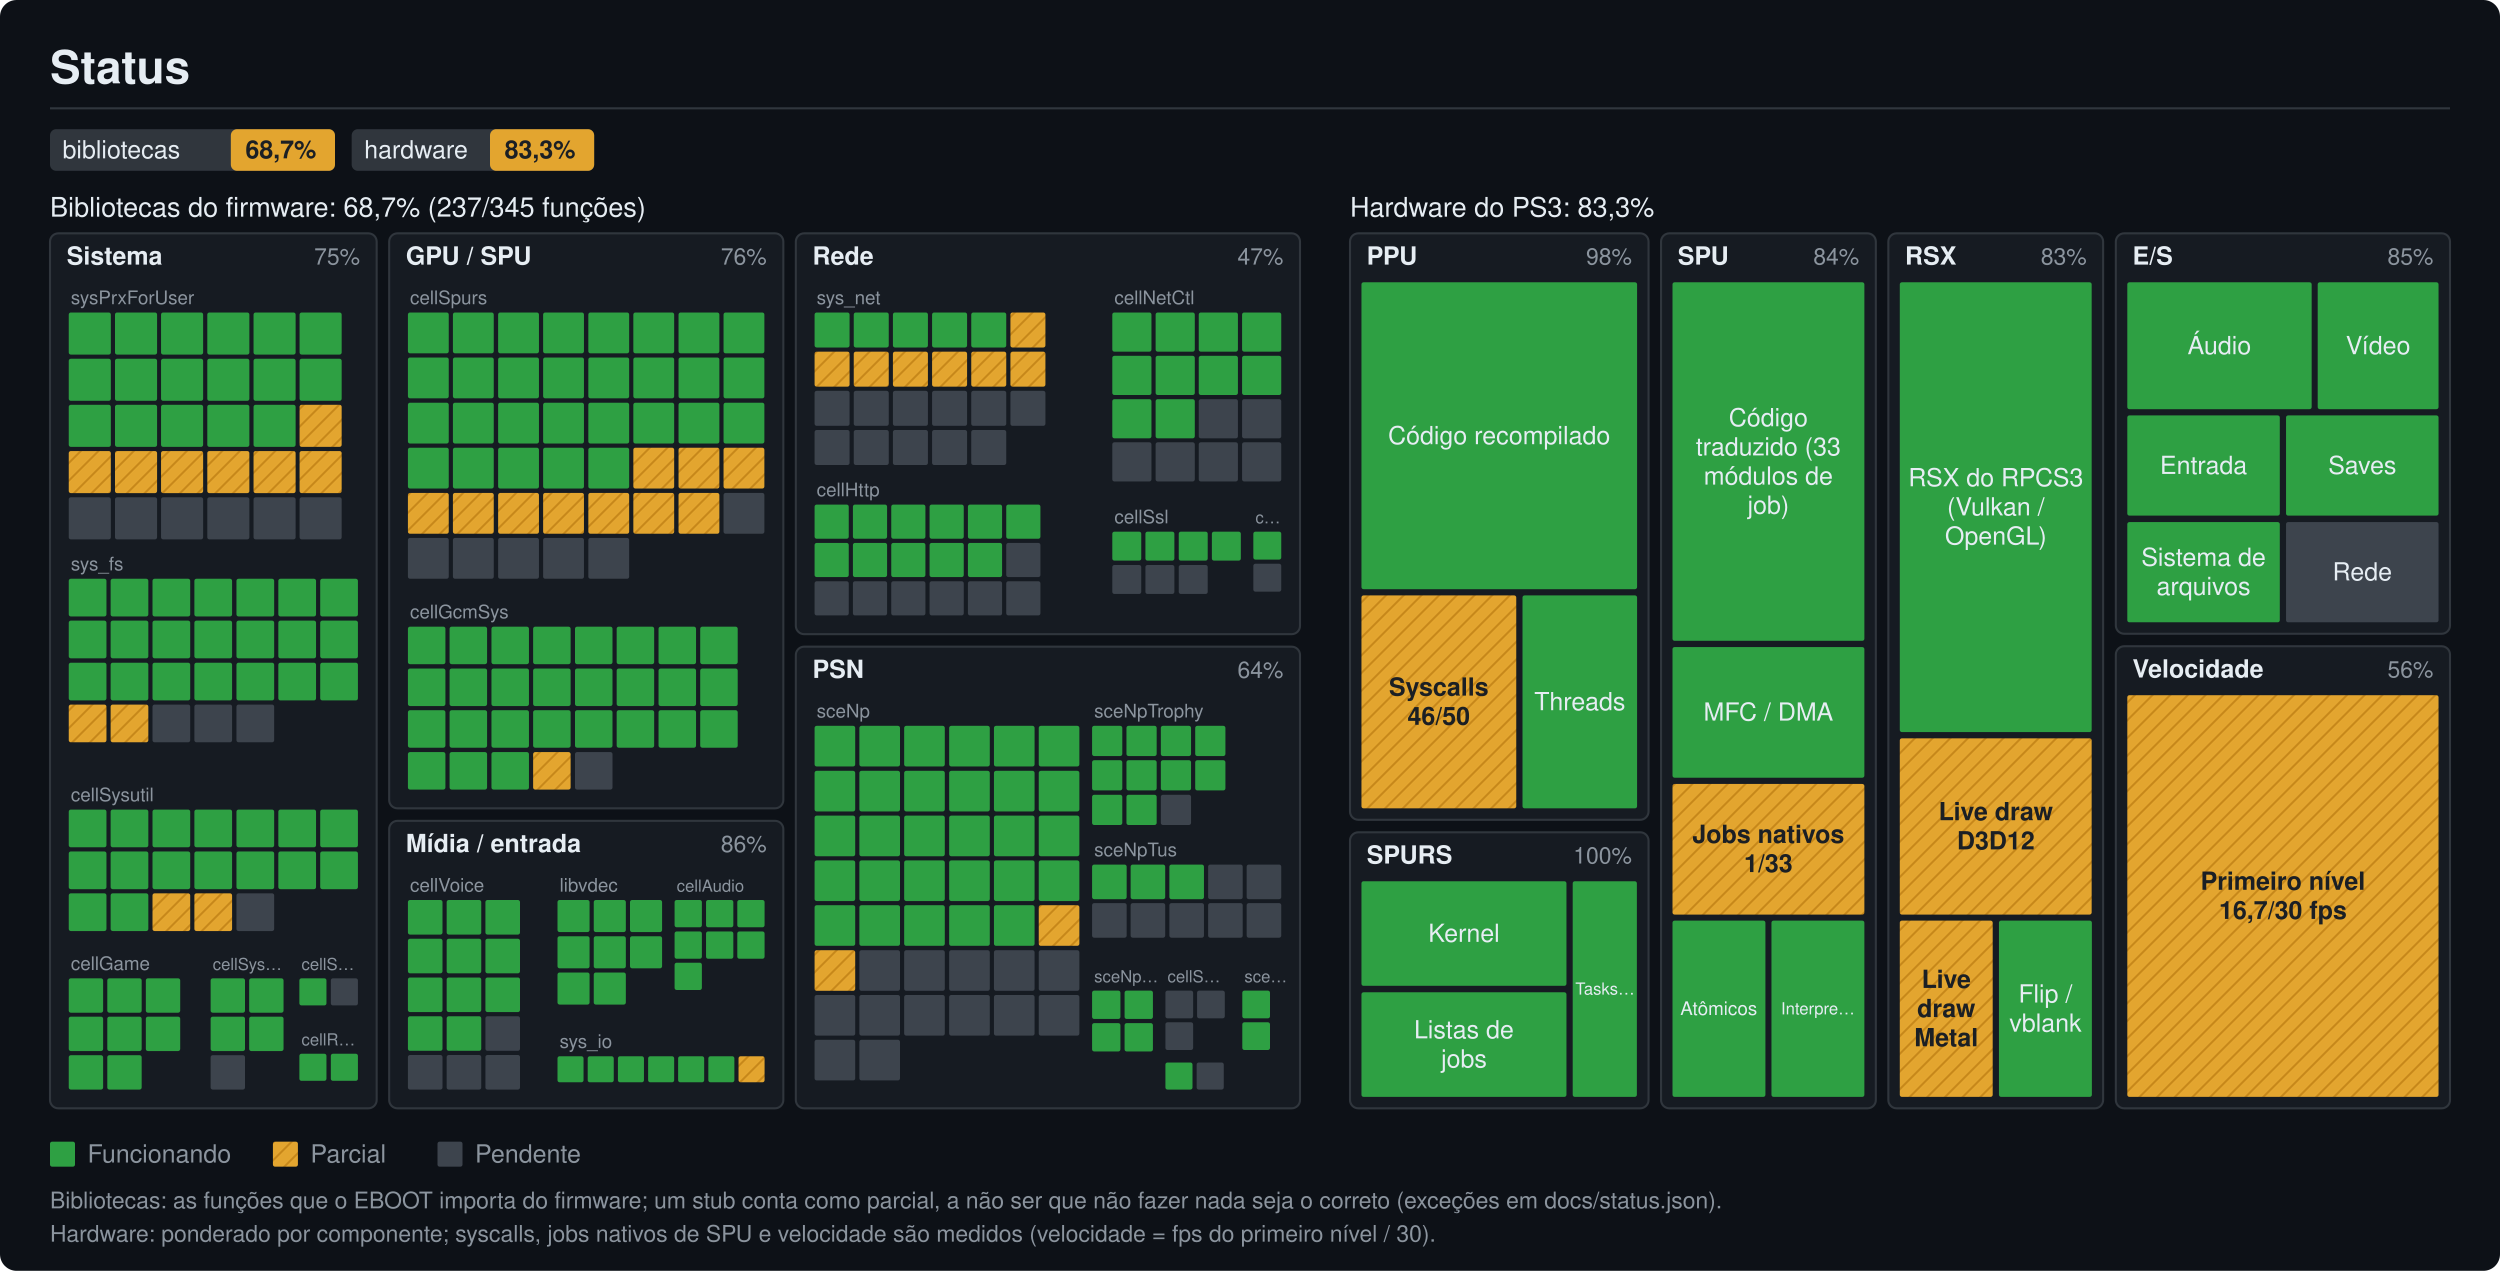
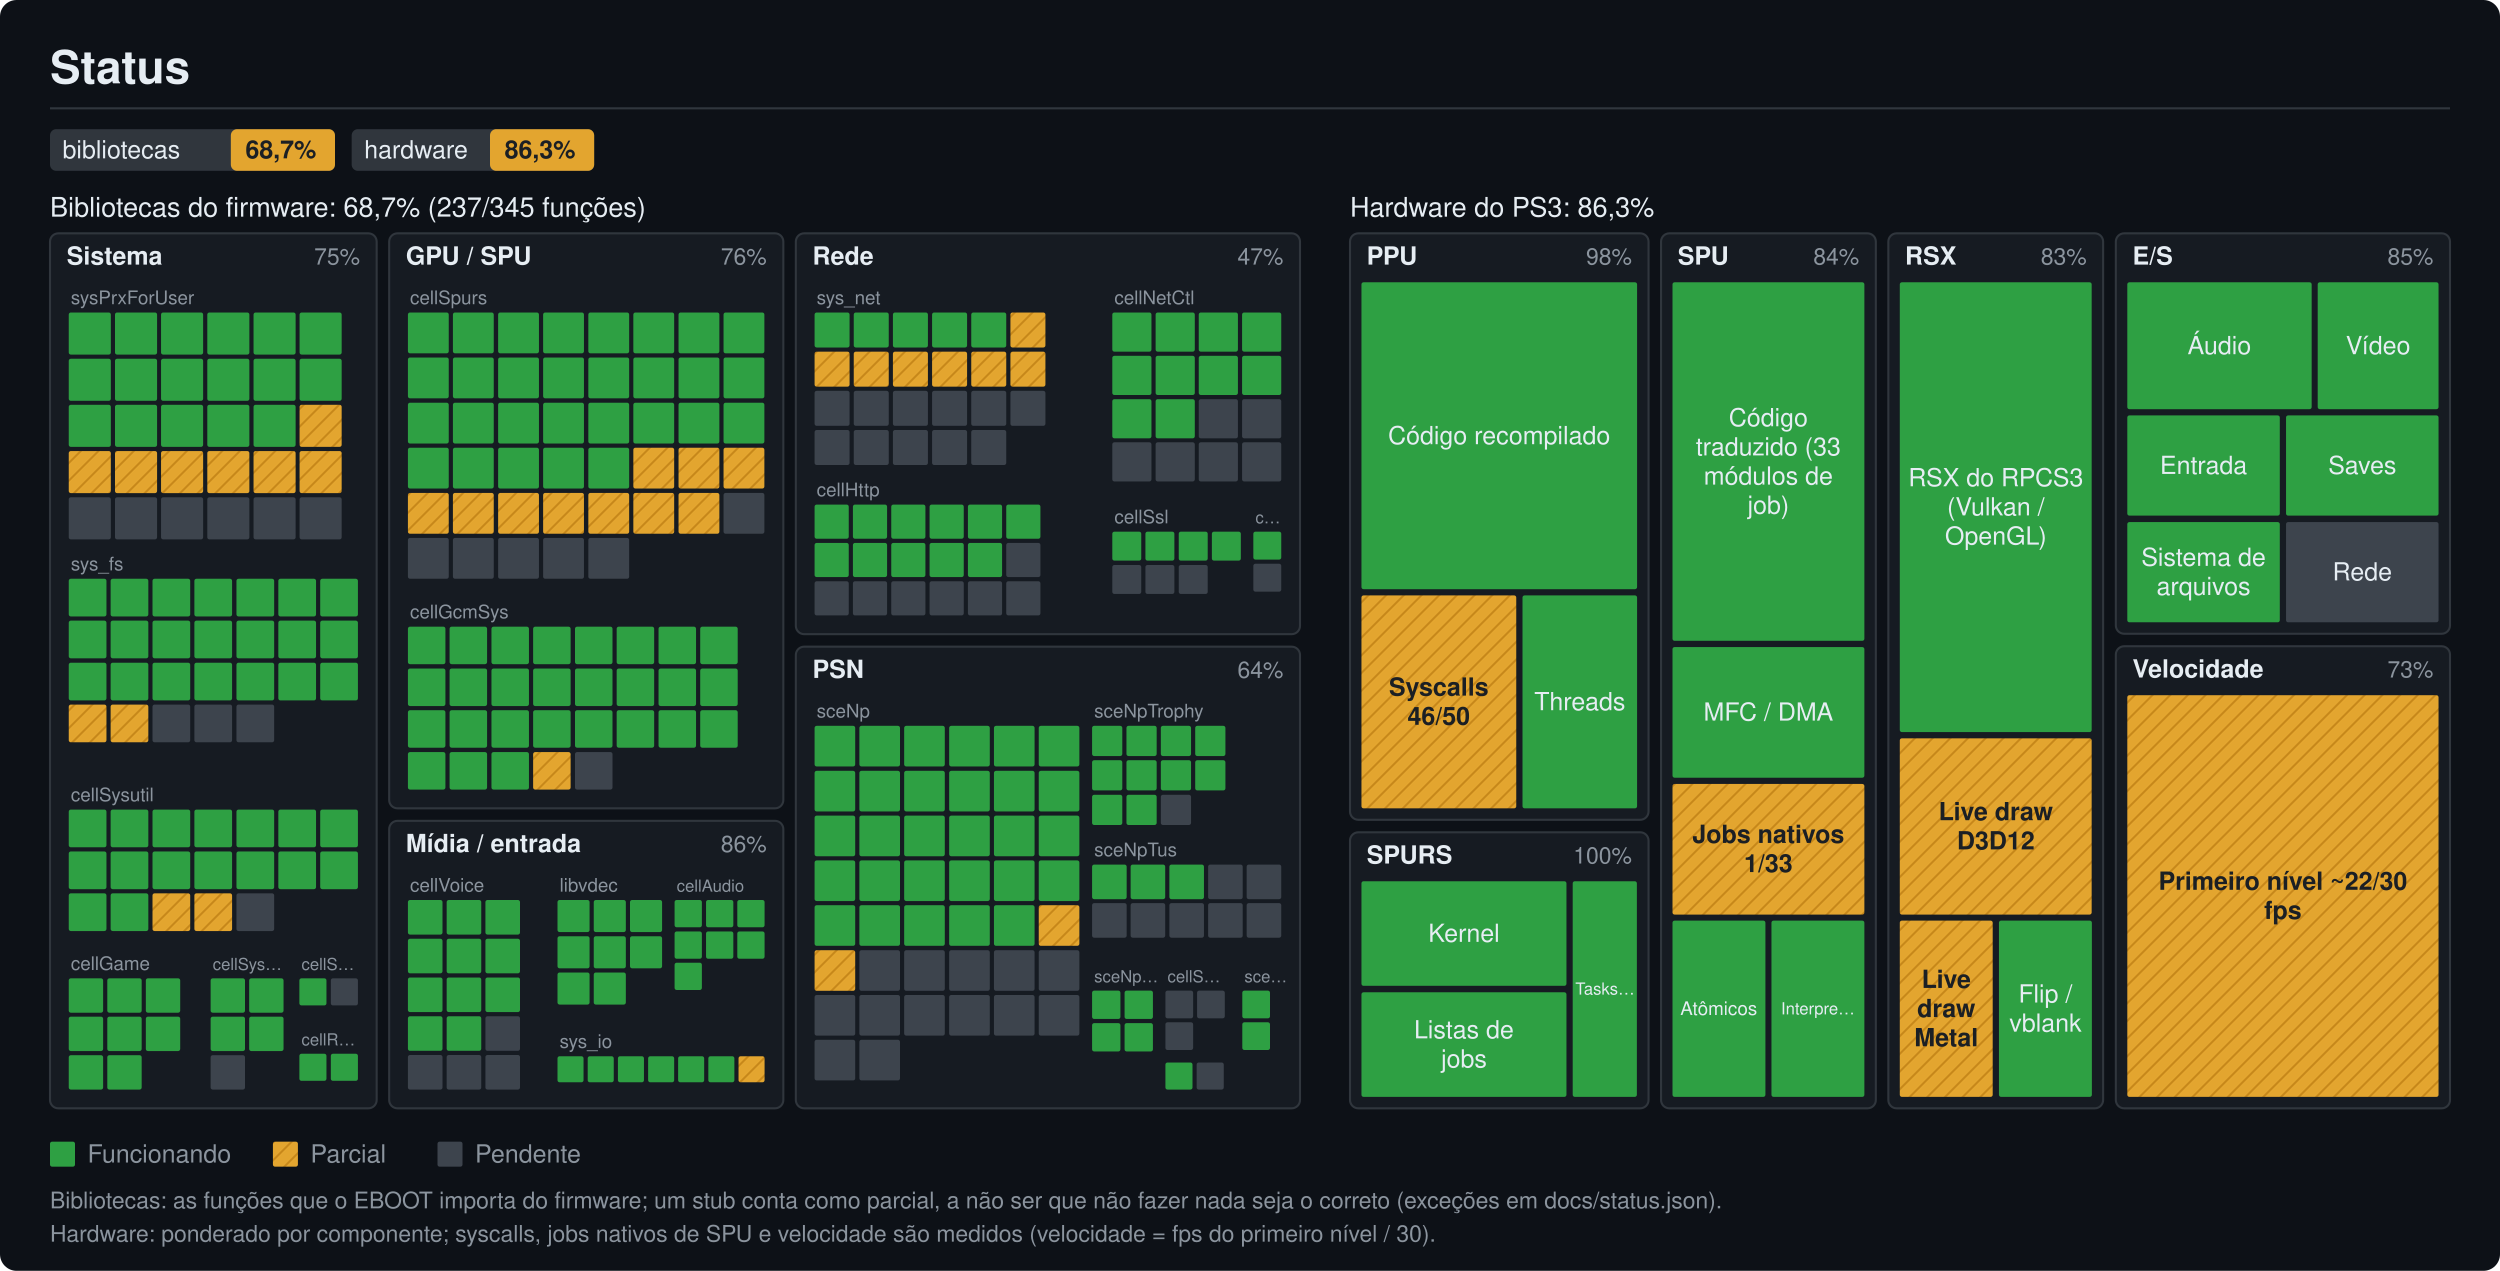
<svg xmlns="http://www.w3.org/2000/svg" width="1200" height="610" viewBox="0 0 1200 610" font-family="-apple-system,BlinkMacSystemFont,Segoe UI,Helvetica,Arial,sans-serif">
  <defs>
    <pattern id="hatch" width="6" height="6" patternUnits="userSpaceOnUse" patternTransform="rotate(45)">
      <rect width="6" height="6" fill="#e3a52f" />
      <line x1="0" y1="0" x2="0" y2="6" stroke="#c98a1c" stroke-width="2" />
    </pattern>
  </defs>
  <rect width="1200" height="610" rx="8" fill="#0d1117" />
  <text x="24.0" y="40.0" font-size="22" fill="#e6edf3" text-anchor="start" font-weight="700">Status</text>
  <line x1="24" y1="52" x2="1176" y2="52" stroke="#30363d" />
  <rect x="24.0" y="62.0" width="136.8" height="20" rx="3" fill="#30363d" />
  <rect x="110.8" y="62.0" width="50.0" height="20" rx="3" fill="#e3a52f" />
  <text x="30.0" y="76.0" font-size="12" fill="#e6edf3" text-anchor="start">bibliotecas</text>
  <text x="117.8" y="76.0" font-size="12" fill="#1b1f24" text-anchor="start" font-weight="600">68,7%</text>
  <rect x="168.8" y="62.0" width="116.4" height="20" rx="3" fill="#30363d" />
  <rect x="235.2" y="62.0" width="50.0" height="20" rx="3" fill="#e3a52f" />
  <text x="174.8" y="76.0" font-size="12" fill="#e6edf3" text-anchor="start">hardware</text>
-   <text x="242.2" y="76.0" font-size="12" fill="#1b1f24" text-anchor="start" font-weight="600">83,3%</text>
+   <text x="242.2" y="76.0" font-size="12" fill="#1b1f24" text-anchor="start" font-weight="600">86,3%</text>
  <text x="24.0" y="104.0" font-size="13" fill="#e6edf3" text-anchor="start">Bibliotecas do firmware: 68,7% (237/345 funções)</text>
-   <text x="648.0" y="104.0" font-size="13" fill="#e6edf3" text-anchor="start">Hardware do PS3: 83,3%</text>
+   <text x="648.0" y="104.0" font-size="13" fill="#e6edf3" text-anchor="start">Hardware do PS3: 86,3%</text>
  <rect x="24.0" y="112.0" width="156.8" height="420.0" rx="4" fill="#161b22" stroke="#30363d" />
  <text x="32.0" y="127.0" font-size="12" fill="#e6edf3" text-anchor="start" font-weight="600">Sistema</text>
  <text x="172.8" y="127.0" font-size="11" fill="#8b949e" text-anchor="end">75%</text>
  <text x="34.0" y="146.0" font-size="9" fill="#8b949e" text-anchor="start">sysPrxForUser</text>
  <rect x="33.0" y="150.0" width="20.2" height="20.2" rx="1" fill="#2ea043" />
  <rect x="55.2" y="150.0" width="20.2" height="20.2" rx="1" fill="#2ea043" />
  <rect x="77.3" y="150.0" width="20.2" height="20.2" rx="1" fill="#2ea043" />
  <rect x="99.5" y="150.0" width="20.2" height="20.2" rx="1" fill="#2ea043" />
  <rect x="121.7" y="150.0" width="20.2" height="20.2" rx="1" fill="#2ea043" />
  <rect x="143.8" y="150.0" width="20.2" height="20.2" rx="1" fill="#2ea043" />
  <rect x="33.0" y="172.2" width="20.2" height="20.2" rx="1" fill="#2ea043" />
  <rect x="55.2" y="172.2" width="20.2" height="20.2" rx="1" fill="#2ea043" />
  <rect x="77.3" y="172.2" width="20.2" height="20.2" rx="1" fill="#2ea043" />
  <rect x="99.5" y="172.2" width="20.2" height="20.2" rx="1" fill="#2ea043" />
  <rect x="121.7" y="172.2" width="20.2" height="20.2" rx="1" fill="#2ea043" />
  <rect x="143.8" y="172.2" width="20.2" height="20.2" rx="1" fill="#2ea043" />
  <rect x="33.0" y="194.3" width="20.2" height="20.2" rx="1" fill="#2ea043" />
  <rect x="55.2" y="194.3" width="20.2" height="20.2" rx="1" fill="#2ea043" />
  <rect x="77.3" y="194.3" width="20.2" height="20.2" rx="1" fill="#2ea043" />
  <rect x="99.5" y="194.3" width="20.2" height="20.2" rx="1" fill="#2ea043" />
  <rect x="121.7" y="194.3" width="20.2" height="20.2" rx="1" fill="#2ea043" />
  <rect x="143.8" y="194.3" width="20.2" height="20.2" rx="1" fill="url(#hatch)" />
  <rect x="33.0" y="216.5" width="20.2" height="20.2" rx="1" fill="url(#hatch)" />
  <rect x="55.2" y="216.5" width="20.2" height="20.2" rx="1" fill="url(#hatch)" />
  <rect x="77.3" y="216.5" width="20.2" height="20.2" rx="1" fill="url(#hatch)" />
  <rect x="99.5" y="216.5" width="20.2" height="20.2" rx="1" fill="url(#hatch)" />
  <rect x="121.7" y="216.5" width="20.2" height="20.2" rx="1" fill="url(#hatch)" />
  <rect x="143.8" y="216.5" width="20.2" height="20.2" rx="1" fill="url(#hatch)" />
  <rect x="33.0" y="238.7" width="20.2" height="20.2" rx="1" fill="#3d444d" />
  <rect x="55.2" y="238.7" width="20.2" height="20.2" rx="1" fill="#3d444d" />
  <rect x="77.3" y="238.7" width="20.2" height="20.2" rx="1" fill="#3d444d" />
  <rect x="99.5" y="238.7" width="20.2" height="20.2" rx="1" fill="#3d444d" />
  <rect x="121.7" y="238.7" width="20.2" height="20.2" rx="1" fill="#3d444d" />
  <rect x="143.8" y="238.7" width="20.2" height="20.2" rx="1" fill="#3d444d" />
  <text x="34.0" y="273.8" font-size="9" fill="#8b949e" text-anchor="start">sys_fs</text>
  <rect x="33.0" y="277.8" width="18.1" height="18.1" rx="1" fill="#2ea043" />
  <rect x="53.1" y="277.8" width="18.1" height="18.1" rx="1" fill="#2ea043" />
  <rect x="73.2" y="277.8" width="18.1" height="18.1" rx="1" fill="#2ea043" />
  <rect x="93.3" y="277.8" width="18.1" height="18.1" rx="1" fill="#2ea043" />
  <rect x="113.5" y="277.8" width="18.1" height="18.1" rx="1" fill="#2ea043" />
  <rect x="133.6" y="277.8" width="18.1" height="18.1" rx="1" fill="#2ea043" />
  <rect x="153.7" y="277.8" width="18.1" height="18.1" rx="1" fill="#2ea043" />
  <rect x="33.0" y="297.9" width="18.1" height="18.1" rx="1" fill="#2ea043" />
  <rect x="53.1" y="297.9" width="18.1" height="18.1" rx="1" fill="#2ea043" />
  <rect x="73.2" y="297.9" width="18.1" height="18.1" rx="1" fill="#2ea043" />
  <rect x="93.3" y="297.9" width="18.1" height="18.1" rx="1" fill="#2ea043" />
  <rect x="113.5" y="297.9" width="18.1" height="18.1" rx="1" fill="#2ea043" />
  <rect x="133.6" y="297.9" width="18.1" height="18.1" rx="1" fill="#2ea043" />
  <rect x="153.7" y="297.9" width="18.1" height="18.1" rx="1" fill="#2ea043" />
  <rect x="33.0" y="318.1" width="18.1" height="18.1" rx="1" fill="#2ea043" />
  <rect x="53.1" y="318.1" width="18.1" height="18.1" rx="1" fill="#2ea043" />
  <rect x="73.2" y="318.1" width="18.1" height="18.1" rx="1" fill="#2ea043" />
  <rect x="93.3" y="318.1" width="18.1" height="18.1" rx="1" fill="#2ea043" />
  <rect x="113.5" y="318.1" width="18.1" height="18.1" rx="1" fill="#2ea043" />
  <rect x="133.6" y="318.1" width="18.1" height="18.1" rx="1" fill="#2ea043" />
  <rect x="153.7" y="318.1" width="18.1" height="18.1" rx="1" fill="#2ea043" />
  <rect x="33.0" y="338.2" width="18.1" height="18.1" rx="1" fill="url(#hatch)" />
  <rect x="53.1" y="338.2" width="18.1" height="18.1" rx="1" fill="url(#hatch)" />
  <rect x="73.2" y="338.2" width="18.1" height="18.1" rx="1" fill="#3d444d" />
  <rect x="93.3" y="338.2" width="18.1" height="18.1" rx="1" fill="#3d444d" />
  <rect x="113.5" y="338.2" width="18.1" height="18.1" rx="1" fill="#3d444d" />
  <text x="34.0" y="384.6" font-size="9" fill="#8b949e" text-anchor="start">cellSysutil</text>
  <rect x="33.0" y="388.6" width="18.1" height="18.1" rx="1" fill="#2ea043" />
  <rect x="53.1" y="388.6" width="18.1" height="18.1" rx="1" fill="#2ea043" />
  <rect x="73.2" y="388.6" width="18.1" height="18.1" rx="1" fill="#2ea043" />
  <rect x="93.3" y="388.6" width="18.1" height="18.1" rx="1" fill="#2ea043" />
  <rect x="113.5" y="388.6" width="18.1" height="18.1" rx="1" fill="#2ea043" />
  <rect x="133.6" y="388.6" width="18.1" height="18.1" rx="1" fill="#2ea043" />
  <rect x="153.7" y="388.6" width="18.1" height="18.1" rx="1" fill="#2ea043" />
  <rect x="33.0" y="408.7" width="18.1" height="18.1" rx="1" fill="#2ea043" />
  <rect x="53.1" y="408.7" width="18.1" height="18.1" rx="1" fill="#2ea043" />
  <rect x="73.2" y="408.7" width="18.1" height="18.1" rx="1" fill="#2ea043" />
  <rect x="93.3" y="408.7" width="18.1" height="18.1" rx="1" fill="#2ea043" />
  <rect x="113.5" y="408.7" width="18.1" height="18.1" rx="1" fill="#2ea043" />
  <rect x="133.6" y="408.7" width="18.1" height="18.1" rx="1" fill="#2ea043" />
  <rect x="153.7" y="408.7" width="18.1" height="18.1" rx="1" fill="#2ea043" />
  <rect x="33.0" y="428.8" width="18.1" height="18.1" rx="1" fill="#2ea043" />
  <rect x="53.1" y="428.8" width="18.1" height="18.1" rx="1" fill="#2ea043" />
  <rect x="73.2" y="428.8" width="18.1" height="18.1" rx="1" fill="url(#hatch)" />
  <rect x="93.3" y="428.8" width="18.1" height="18.1" rx="1" fill="url(#hatch)" />
  <rect x="113.5" y="428.8" width="18.1" height="18.1" rx="1" fill="#3d444d" />
  <text x="34.0" y="465.6" font-size="9" fill="#8b949e" text-anchor="start">cellGame</text>
  <rect x="33.0" y="469.6" width="16.5" height="16.5" rx="1" fill="#2ea043" />
  <rect x="51.5" y="469.6" width="16.5" height="16.5" rx="1" fill="#2ea043" />
  <rect x="70.0" y="469.6" width="16.5" height="16.5" rx="1" fill="#2ea043" />
  <rect x="33.0" y="488.0" width="16.5" height="16.5" rx="1" fill="#2ea043" />
  <rect x="51.5" y="488.0" width="16.5" height="16.5" rx="1" fill="#2ea043" />
  <rect x="70.0" y="488.0" width="16.5" height="16.5" rx="1" fill="#2ea043" />
  <rect x="33.0" y="506.5" width="16.5" height="16.5" rx="1" fill="#2ea043" />
  <rect x="51.5" y="506.5" width="16.5" height="16.5" rx="1" fill="#2ea043" />
  <text x="102.1" y="465.6" font-size="8" fill="#8b949e" text-anchor="start">cellSys…</text>
  <rect x="101.1" y="469.6" width="16.5" height="16.5" rx="1" fill="#2ea043" />
  <rect x="119.6" y="469.6" width="16.5" height="16.5" rx="1" fill="#2ea043" />
  <rect x="101.1" y="488.0" width="16.5" height="16.5" rx="1" fill="#2ea043" />
  <rect x="119.6" y="488.0" width="16.5" height="16.5" rx="1" fill="#2ea043" />
  <rect x="101.1" y="506.5" width="16.5" height="16.5" rx="1" fill="#3d444d" />
  <text x="144.7" y="465.6" font-size="8" fill="#8b949e" text-anchor="start">cellS…</text>
  <rect x="143.7" y="469.6" width="13.0" height="13.0" rx="1" fill="#2ea043" />
  <rect x="158.8" y="469.6" width="13.0" height="13.0" rx="1" fill="#3d444d" />
  <text x="144.7" y="501.8" font-size="8" fill="#8b949e" text-anchor="start">cellR…</text>
  <rect x="143.7" y="505.8" width="13.0" height="13.0" rx="1" fill="#2ea043" />
  <rect x="158.8" y="505.8" width="13.0" height="13.0" rx="1" fill="#2ea043" />
  <rect x="186.8" y="112.0" width="189.2" height="276.0" rx="4" fill="#161b22" stroke="#30363d" />
  <text x="194.8" y="127.0" font-size="12" fill="#e6edf3" text-anchor="start" font-weight="600">GPU / SPU</text>
  <text x="368.0" y="127.0" font-size="11" fill="#8b949e" text-anchor="end">76%</text>
  <text x="196.8" y="146.0" font-size="9" fill="#8b949e" text-anchor="start">cellSpurs</text>
  <rect x="195.8" y="150.0" width="19.6" height="19.6" rx="1" fill="#2ea043" />
  <rect x="217.4" y="150.0" width="19.6" height="19.6" rx="1" fill="#2ea043" />
  <rect x="239.1" y="150.0" width="19.6" height="19.6" rx="1" fill="#2ea043" />
  <rect x="260.7" y="150.0" width="19.6" height="19.6" rx="1" fill="#2ea043" />
  <rect x="282.4" y="150.0" width="19.6" height="19.6" rx="1" fill="#2ea043" />
  <rect x="304.0" y="150.0" width="19.6" height="19.6" rx="1" fill="#2ea043" />
  <rect x="325.7" y="150.0" width="19.6" height="19.6" rx="1" fill="#2ea043" />
  <rect x="347.3" y="150.0" width="19.6" height="19.6" rx="1" fill="#2ea043" />
  <rect x="195.8" y="171.6" width="19.6" height="19.6" rx="1" fill="#2ea043" />
  <rect x="217.4" y="171.6" width="19.6" height="19.6" rx="1" fill="#2ea043" />
  <rect x="239.1" y="171.6" width="19.6" height="19.6" rx="1" fill="#2ea043" />
  <rect x="260.7" y="171.6" width="19.6" height="19.6" rx="1" fill="#2ea043" />
  <rect x="282.4" y="171.6" width="19.6" height="19.6" rx="1" fill="#2ea043" />
  <rect x="304.0" y="171.6" width="19.6" height="19.6" rx="1" fill="#2ea043" />
  <rect x="325.7" y="171.6" width="19.6" height="19.6" rx="1" fill="#2ea043" />
  <rect x="347.3" y="171.6" width="19.6" height="19.6" rx="1" fill="#2ea043" />
  <rect x="195.8" y="193.3" width="19.6" height="19.6" rx="1" fill="#2ea043" />
  <rect x="217.4" y="193.3" width="19.6" height="19.6" rx="1" fill="#2ea043" />
  <rect x="239.1" y="193.3" width="19.6" height="19.6" rx="1" fill="#2ea043" />
  <rect x="260.7" y="193.3" width="19.6" height="19.6" rx="1" fill="#2ea043" />
  <rect x="282.4" y="193.3" width="19.6" height="19.6" rx="1" fill="#2ea043" />
  <rect x="304.0" y="193.3" width="19.6" height="19.6" rx="1" fill="#2ea043" />
  <rect x="325.7" y="193.3" width="19.6" height="19.6" rx="1" fill="#2ea043" />
  <rect x="347.3" y="193.3" width="19.6" height="19.6" rx="1" fill="#2ea043" />
  <rect x="195.8" y="214.9" width="19.6" height="19.6" rx="1" fill="#2ea043" />
  <rect x="217.4" y="214.9" width="19.6" height="19.6" rx="1" fill="#2ea043" />
  <rect x="239.1" y="214.9" width="19.6" height="19.6" rx="1" fill="#2ea043" />
  <rect x="260.7" y="214.9" width="19.6" height="19.6" rx="1" fill="#2ea043" />
  <rect x="282.4" y="214.9" width="19.6" height="19.6" rx="1" fill="#2ea043" />
  <rect x="304.0" y="214.9" width="19.6" height="19.6" rx="1" fill="url(#hatch)" />
  <rect x="325.7" y="214.9" width="19.6" height="19.6" rx="1" fill="url(#hatch)" />
  <rect x="347.3" y="214.9" width="19.6" height="19.6" rx="1" fill="url(#hatch)" />
  <rect x="195.8" y="236.6" width="19.6" height="19.6" rx="1" fill="url(#hatch)" />
  <rect x="217.4" y="236.6" width="19.6" height="19.6" rx="1" fill="url(#hatch)" />
  <rect x="239.1" y="236.6" width="19.6" height="19.6" rx="1" fill="url(#hatch)" />
  <rect x="260.7" y="236.6" width="19.6" height="19.6" rx="1" fill="url(#hatch)" />
  <rect x="282.4" y="236.6" width="19.6" height="19.6" rx="1" fill="url(#hatch)" />
  <rect x="304.0" y="236.6" width="19.6" height="19.6" rx="1" fill="url(#hatch)" />
  <rect x="325.7" y="236.6" width="19.6" height="19.6" rx="1" fill="url(#hatch)" />
  <rect x="347.3" y="236.6" width="19.6" height="19.6" rx="1" fill="#3d444d" />
  <rect x="195.8" y="258.2" width="19.6" height="19.6" rx="1" fill="#3d444d" />
  <rect x="217.4" y="258.2" width="19.6" height="19.6" rx="1" fill="#3d444d" />
  <rect x="239.1" y="258.2" width="19.6" height="19.6" rx="1" fill="#3d444d" />
  <rect x="260.7" y="258.2" width="19.6" height="19.6" rx="1" fill="#3d444d" />
  <rect x="282.4" y="258.2" width="19.6" height="19.6" rx="1" fill="#3d444d" />
  <text x="196.8" y="296.8" font-size="9" fill="#8b949e" text-anchor="start">cellGcmSys</text>
  <rect x="195.8" y="300.8" width="18.0" height="18.0" rx="1" fill="#2ea043" />
  <rect x="215.8" y="300.8" width="18.0" height="18.0" rx="1" fill="#2ea043" />
  <rect x="235.9" y="300.8" width="18.0" height="18.0" rx="1" fill="#2ea043" />
  <rect x="255.9" y="300.8" width="18.0" height="18.0" rx="1" fill="#2ea043" />
  <rect x="276.0" y="300.8" width="18.0" height="18.0" rx="1" fill="#2ea043" />
  <rect x="296.0" y="300.8" width="18.0" height="18.0" rx="1" fill="#2ea043" />
  <rect x="316.1" y="300.8" width="18.0" height="18.0" rx="1" fill="#2ea043" />
  <rect x="336.1" y="300.8" width="18.0" height="18.0" rx="1" fill="#2ea043" />
  <rect x="195.8" y="320.9" width="18.0" height="18.0" rx="1" fill="#2ea043" />
  <rect x="215.8" y="320.9" width="18.0" height="18.0" rx="1" fill="#2ea043" />
  <rect x="235.9" y="320.9" width="18.0" height="18.0" rx="1" fill="#2ea043" />
  <rect x="255.9" y="320.9" width="18.0" height="18.0" rx="1" fill="#2ea043" />
  <rect x="276.0" y="320.9" width="18.0" height="18.0" rx="1" fill="#2ea043" />
  <rect x="296.0" y="320.9" width="18.0" height="18.0" rx="1" fill="#2ea043" />
  <rect x="316.1" y="320.9" width="18.0" height="18.0" rx="1" fill="#2ea043" />
  <rect x="336.1" y="320.9" width="18.0" height="18.0" rx="1" fill="#2ea043" />
  <rect x="195.8" y="340.9" width="18.0" height="18.0" rx="1" fill="#2ea043" />
  <rect x="215.8" y="340.9" width="18.0" height="18.0" rx="1" fill="#2ea043" />
  <rect x="235.9" y="340.9" width="18.0" height="18.0" rx="1" fill="#2ea043" />
  <rect x="255.9" y="340.9" width="18.0" height="18.0" rx="1" fill="#2ea043" />
  <rect x="276.0" y="340.9" width="18.0" height="18.0" rx="1" fill="#2ea043" />
  <rect x="296.0" y="340.9" width="18.0" height="18.0" rx="1" fill="#2ea043" />
  <rect x="316.1" y="340.9" width="18.0" height="18.0" rx="1" fill="#2ea043" />
  <rect x="336.1" y="340.9" width="18.0" height="18.0" rx="1" fill="#2ea043" />
  <rect x="195.8" y="361.0" width="18.0" height="18.0" rx="1" fill="#2ea043" />
  <rect x="215.8" y="361.0" width="18.0" height="18.0" rx="1" fill="#2ea043" />
  <rect x="235.9" y="361.0" width="18.0" height="18.0" rx="1" fill="#2ea043" />
  <rect x="255.9" y="361.0" width="18.0" height="18.0" rx="1" fill="url(#hatch)" />
  <rect x="276.0" y="361.0" width="18.0" height="18.0" rx="1" fill="#3d444d" />
  <rect x="186.8" y="394.0" width="189.2" height="138.0" rx="4" fill="#161b22" stroke="#30363d" />
  <text x="194.8" y="409.0" font-size="12" fill="#e6edf3" text-anchor="start" font-weight="600">Mídia / entrada</text>
  <text x="368.0" y="409.0" font-size="11" fill="#8b949e" text-anchor="end">86%</text>
  <text x="196.8" y="428.0" font-size="9" fill="#8b949e" text-anchor="start">cellVoice</text>
  <rect x="195.8" y="432.0" width="16.6" height="16.6" rx="1" fill="#2ea043" />
  <rect x="214.4" y="432.0" width="16.6" height="16.6" rx="1" fill="#2ea043" />
  <rect x="233.0" y="432.0" width="16.6" height="16.6" rx="1" fill="#2ea043" />
  <rect x="195.8" y="450.6" width="16.6" height="16.6" rx="1" fill="#2ea043" />
  <rect x="214.4" y="450.6" width="16.6" height="16.6" rx="1" fill="#2ea043" />
  <rect x="233.0" y="450.6" width="16.6" height="16.6" rx="1" fill="#2ea043" />
  <rect x="195.8" y="469.2" width="16.6" height="16.6" rx="1" fill="#2ea043" />
  <rect x="214.4" y="469.2" width="16.6" height="16.6" rx="1" fill="#2ea043" />
  <rect x="233.0" y="469.2" width="16.6" height="16.6" rx="1" fill="#2ea043" />
  <rect x="195.8" y="487.8" width="16.6" height="16.6" rx="1" fill="#2ea043" />
  <rect x="214.4" y="487.8" width="16.6" height="16.6" rx="1" fill="#2ea043" />
  <rect x="233.0" y="487.8" width="16.6" height="16.6" rx="1" fill="#3d444d" />
  <rect x="195.8" y="506.4" width="16.6" height="16.6" rx="1" fill="#3d444d" />
  <rect x="214.4" y="506.4" width="16.6" height="16.6" rx="1" fill="#3d444d" />
  <rect x="233.0" y="506.4" width="16.6" height="16.6" rx="1" fill="#3d444d" />
  <text x="268.6" y="428.0" font-size="9" fill="#8b949e" text-anchor="start">libvdec</text>
  <rect x="267.6" y="432.0" width="15.4" height="15.4" rx="1" fill="#2ea043" />
  <rect x="285.0" y="432.0" width="15.4" height="15.4" rx="1" fill="#2ea043" />
  <rect x="302.4" y="432.0" width="15.4" height="15.4" rx="1" fill="#2ea043" />
  <rect x="267.6" y="449.4" width="15.4" height="15.4" rx="1" fill="#2ea043" />
  <rect x="285.0" y="449.4" width="15.4" height="15.4" rx="1" fill="#2ea043" />
  <rect x="302.4" y="449.4" width="15.4" height="15.4" rx="1" fill="#2ea043" />
  <rect x="267.6" y="466.8" width="15.4" height="15.4" rx="1" fill="#2ea043" />
  <rect x="285.0" y="466.8" width="15.4" height="15.4" rx="1" fill="#2ea043" />
  <text x="324.8" y="428.0" font-size="8" fill="#8b949e" text-anchor="start">cellAudio</text>
  <rect x="323.8" y="432.0" width="13.1" height="13.1" rx="1" fill="#2ea043" />
  <rect x="338.9" y="432.0" width="13.1" height="13.1" rx="1" fill="#2ea043" />
  <rect x="353.9" y="432.0" width="13.1" height="13.1" rx="1" fill="#2ea043" />
  <rect x="323.8" y="447.1" width="13.1" height="13.1" rx="1" fill="#2ea043" />
  <rect x="338.9" y="447.1" width="13.1" height="13.1" rx="1" fill="#2ea043" />
  <rect x="353.9" y="447.1" width="13.1" height="13.1" rx="1" fill="#2ea043" />
  <rect x="323.8" y="462.1" width="13.1" height="13.1" rx="1" fill="#2ea043" />
  <text x="268.6" y="503.0" font-size="9" fill="#8b949e" text-anchor="start">sys_io</text>
  <rect x="267.6" y="507.0" width="12.5" height="12.5" rx="1" fill="#2ea043" />
  <rect x="282.1" y="507.0" width="12.5" height="12.5" rx="1" fill="#2ea043" />
  <rect x="296.6" y="507.0" width="12.5" height="12.5" rx="1" fill="#2ea043" />
  <rect x="311.1" y="507.0" width="12.5" height="12.5" rx="1" fill="#2ea043" />
  <rect x="325.5" y="507.0" width="12.5" height="12.5" rx="1" fill="#2ea043" />
  <rect x="340.0" y="507.0" width="12.5" height="12.5" rx="1" fill="#2ea043" />
  <rect x="354.5" y="507.0" width="12.5" height="12.5" rx="1" fill="url(#hatch)" />
  <rect x="382.0" y="112.0" width="242.0" height="192.4" rx="4" fill="#161b22" stroke="#30363d" />
  <text x="390.0" y="127.0" font-size="12" fill="#e6edf3" text-anchor="start" font-weight="600">Rede</text>
  <text x="616.0" y="127.0" font-size="11" fill="#8b949e" text-anchor="end">47%</text>
  <text x="392.0" y="146.0" font-size="9" fill="#8b949e" text-anchor="start">sys_net</text>
  <rect x="391.0" y="150.0" width="16.8" height="16.8" rx="1" fill="#2ea043" />
  <rect x="409.8" y="150.0" width="16.8" height="16.8" rx="1" fill="#2ea043" />
  <rect x="428.6" y="150.0" width="16.8" height="16.8" rx="1" fill="#2ea043" />
  <rect x="447.4" y="150.0" width="16.8" height="16.8" rx="1" fill="#2ea043" />
  <rect x="466.2" y="150.0" width="16.8" height="16.8" rx="1" fill="#2ea043" />
  <rect x="485.0" y="150.0" width="16.8" height="16.8" rx="1" fill="url(#hatch)" />
  <rect x="391.0" y="168.8" width="16.8" height="16.8" rx="1" fill="url(#hatch)" />
  <rect x="409.8" y="168.8" width="16.8" height="16.8" rx="1" fill="url(#hatch)" />
  <rect x="428.6" y="168.8" width="16.8" height="16.8" rx="1" fill="url(#hatch)" />
  <rect x="447.4" y="168.8" width="16.8" height="16.8" rx="1" fill="url(#hatch)" />
  <rect x="466.2" y="168.8" width="16.8" height="16.8" rx="1" fill="url(#hatch)" />
  <rect x="485.0" y="168.8" width="16.8" height="16.8" rx="1" fill="url(#hatch)" />
  <rect x="391.0" y="187.6" width="16.8" height="16.8" rx="1" fill="#3d444d" />
  <rect x="409.8" y="187.6" width="16.8" height="16.8" rx="1" fill="#3d444d" />
  <rect x="428.6" y="187.6" width="16.8" height="16.8" rx="1" fill="#3d444d" />
  <rect x="447.4" y="187.6" width="16.8" height="16.8" rx="1" fill="#3d444d" />
  <rect x="466.2" y="187.6" width="16.8" height="16.8" rx="1" fill="#3d444d" />
  <rect x="485.0" y="187.6" width="16.8" height="16.8" rx="1" fill="#3d444d" />
  <rect x="391.0" y="206.4" width="16.8" height="16.8" rx="1" fill="#3d444d" />
  <rect x="409.8" y="206.4" width="16.8" height="16.8" rx="1" fill="#3d444d" />
  <rect x="428.6" y="206.4" width="16.8" height="16.8" rx="1" fill="#3d444d" />
  <rect x="447.4" y="206.4" width="16.8" height="16.8" rx="1" fill="#3d444d" />
  <rect x="466.2" y="206.4" width="16.8" height="16.8" rx="1" fill="#3d444d" />
  <text x="392.0" y="238.2" font-size="9" fill="#8b949e" text-anchor="start">cellHttp</text>
  <rect x="391.0" y="242.2" width="16.4" height="16.4" rx="1" fill="#2ea043" />
  <rect x="409.4" y="242.2" width="16.4" height="16.4" rx="1" fill="#2ea043" />
  <rect x="427.8" y="242.2" width="16.4" height="16.4" rx="1" fill="#2ea043" />
  <rect x="446.2" y="242.2" width="16.4" height="16.4" rx="1" fill="#2ea043" />
  <rect x="464.6" y="242.2" width="16.4" height="16.4" rx="1" fill="#2ea043" />
  <rect x="483.0" y="242.2" width="16.4" height="16.4" rx="1" fill="#2ea043" />
  <rect x="391.0" y="260.6" width="16.4" height="16.4" rx="1" fill="#2ea043" />
  <rect x="409.4" y="260.6" width="16.4" height="16.4" rx="1" fill="#2ea043" />
  <rect x="427.8" y="260.6" width="16.4" height="16.4" rx="1" fill="#2ea043" />
  <rect x="446.2" y="260.6" width="16.4" height="16.4" rx="1" fill="#2ea043" />
  <rect x="464.6" y="260.6" width="16.4" height="16.4" rx="1" fill="#2ea043" />
  <rect x="483.0" y="260.6" width="16.4" height="16.4" rx="1" fill="#3d444d" />
  <rect x="391.0" y="279.0" width="16.4" height="16.4" rx="1" fill="#3d444d" />
  <rect x="409.4" y="279.0" width="16.4" height="16.4" rx="1" fill="#3d444d" />
  <rect x="427.8" y="279.0" width="16.4" height="16.4" rx="1" fill="#3d444d" />
  <rect x="446.2" y="279.0" width="16.4" height="16.4" rx="1" fill="#3d444d" />
  <rect x="464.6" y="279.0" width="16.4" height="16.4" rx="1" fill="#3d444d" />
  <rect x="483.0" y="279.0" width="16.4" height="16.4" rx="1" fill="#3d444d" />
  <text x="534.9" y="146.0" font-size="9" fill="#8b949e" text-anchor="start">cellNetCtl</text>
  <rect x="533.9" y="150.0" width="18.8" height="18.8" rx="1" fill="#2ea043" />
  <rect x="554.7" y="150.0" width="18.8" height="18.8" rx="1" fill="#2ea043" />
  <rect x="575.4" y="150.0" width="18.8" height="18.8" rx="1" fill="#2ea043" />
  <rect x="596.2" y="150.0" width="18.8" height="18.8" rx="1" fill="#2ea043" />
  <rect x="533.9" y="170.8" width="18.8" height="18.8" rx="1" fill="#2ea043" />
  <rect x="554.7" y="170.8" width="18.8" height="18.8" rx="1" fill="#2ea043" />
  <rect x="575.4" y="170.8" width="18.8" height="18.8" rx="1" fill="#2ea043" />
  <rect x="596.2" y="170.8" width="18.8" height="18.8" rx="1" fill="#2ea043" />
  <rect x="533.9" y="191.6" width="18.8" height="18.8" rx="1" fill="#2ea043" />
  <rect x="554.7" y="191.6" width="18.8" height="18.8" rx="1" fill="#2ea043" />
  <rect x="575.4" y="191.6" width="18.8" height="18.8" rx="1" fill="#3d444d" />
  <rect x="596.2" y="191.6" width="18.8" height="18.8" rx="1" fill="#3d444d" />
  <rect x="533.9" y="212.3" width="18.8" height="18.8" rx="1" fill="#3d444d" />
  <rect x="554.7" y="212.3" width="18.8" height="18.8" rx="1" fill="#3d444d" />
  <rect x="575.4" y="212.3" width="18.8" height="18.8" rx="1" fill="#3d444d" />
  <rect x="596.2" y="212.3" width="18.8" height="18.8" rx="1" fill="#3d444d" />
  <text x="534.9" y="251.2" font-size="9" fill="#8b949e" text-anchor="start">cellSsl</text>
  <rect x="533.9" y="255.2" width="13.9" height="13.9" rx="1" fill="#2ea043" />
  <rect x="549.8" y="255.2" width="13.9" height="13.9" rx="1" fill="#2ea043" />
  <rect x="565.8" y="255.2" width="13.9" height="13.9" rx="1" fill="#2ea043" />
  <rect x="581.7" y="255.2" width="13.9" height="13.9" rx="1" fill="#2ea043" />
  <rect x="533.9" y="271.2" width="13.9" height="13.9" rx="1" fill="#3d444d" />
  <rect x="549.8" y="271.2" width="13.9" height="13.9" rx="1" fill="#3d444d" />
  <rect x="565.8" y="271.2" width="13.9" height="13.9" rx="1" fill="#3d444d" />
  <text x="602.6" y="251.2" font-size="8" fill="#8b949e" text-anchor="start">c…</text>
  <rect x="601.6" y="255.2" width="13.4" height="13.4" rx="1" fill="#2ea043" />
  <rect x="601.6" y="270.6" width="13.4" height="13.4" rx="1" fill="#3d444d" />
  <rect x="382.0" y="310.4" width="242.0" height="221.6" rx="4" fill="#161b22" stroke="#30363d" />
  <text x="390.0" y="325.4" font-size="12" fill="#e6edf3" text-anchor="start" font-weight="600">PSN</text>
  <text x="616.0" y="325.4" font-size="11" fill="#8b949e" text-anchor="end">64%</text>
  <text x="392.0" y="344.4" font-size="9" fill="#8b949e" text-anchor="start">sceNp</text>
  <rect x="391.0" y="348.4" width="19.5" height="19.5" rx="1" fill="#2ea043" />
  <rect x="412.5" y="348.4" width="19.5" height="19.5" rx="1" fill="#2ea043" />
  <rect x="434.0" y="348.4" width="19.5" height="19.5" rx="1" fill="#2ea043" />
  <rect x="455.6" y="348.4" width="19.5" height="19.5" rx="1" fill="#2ea043" />
  <rect x="477.1" y="348.4" width="19.5" height="19.5" rx="1" fill="#2ea043" />
  <rect x="498.6" y="348.4" width="19.5" height="19.5" rx="1" fill="#2ea043" />
  <rect x="391.0" y="370.0" width="19.5" height="19.5" rx="1" fill="#2ea043" />
  <rect x="412.5" y="370.0" width="19.5" height="19.5" rx="1" fill="#2ea043" />
  <rect x="434.0" y="370.0" width="19.5" height="19.5" rx="1" fill="#2ea043" />
  <rect x="455.6" y="370.0" width="19.5" height="19.5" rx="1" fill="#2ea043" />
  <rect x="477.1" y="370.0" width="19.5" height="19.5" rx="1" fill="#2ea043" />
  <rect x="498.6" y="370.0" width="19.5" height="19.5" rx="1" fill="#2ea043" />
  <rect x="391.0" y="391.5" width="19.5" height="19.5" rx="1" fill="#2ea043" />
  <rect x="412.5" y="391.5" width="19.5" height="19.5" rx="1" fill="#2ea043" />
  <rect x="434.0" y="391.5" width="19.5" height="19.5" rx="1" fill="#2ea043" />
  <rect x="455.6" y="391.5" width="19.5" height="19.5" rx="1" fill="#2ea043" />
  <rect x="477.1" y="391.5" width="19.5" height="19.5" rx="1" fill="#2ea043" />
  <rect x="498.6" y="391.5" width="19.5" height="19.5" rx="1" fill="#2ea043" />
  <rect x="391.0" y="413.0" width="19.5" height="19.5" rx="1" fill="#2ea043" />
  <rect x="412.5" y="413.0" width="19.5" height="19.5" rx="1" fill="#2ea043" />
  <rect x="434.0" y="413.0" width="19.5" height="19.5" rx="1" fill="#2ea043" />
  <rect x="455.6" y="413.0" width="19.5" height="19.5" rx="1" fill="#2ea043" />
  <rect x="477.1" y="413.0" width="19.5" height="19.5" rx="1" fill="#2ea043" />
  <rect x="498.6" y="413.0" width="19.5" height="19.5" rx="1" fill="#2ea043" />
  <rect x="391.0" y="434.5" width="19.5" height="19.5" rx="1" fill="#2ea043" />
  <rect x="412.5" y="434.5" width="19.5" height="19.5" rx="1" fill="#2ea043" />
  <rect x="434.0" y="434.5" width="19.5" height="19.5" rx="1" fill="#2ea043" />
  <rect x="455.6" y="434.5" width="19.5" height="19.5" rx="1" fill="#2ea043" />
  <rect x="477.1" y="434.5" width="19.5" height="19.5" rx="1" fill="#2ea043" />
  <rect x="498.6" y="434.5" width="19.5" height="19.5" rx="1" fill="url(#hatch)" />
  <rect x="391.0" y="456.1" width="19.5" height="19.5" rx="1" fill="url(#hatch)" />
  <rect x="412.5" y="456.1" width="19.5" height="19.5" rx="1" fill="#3d444d" />
  <rect x="434.0" y="456.1" width="19.5" height="19.5" rx="1" fill="#3d444d" />
  <rect x="455.6" y="456.1" width="19.5" height="19.5" rx="1" fill="#3d444d" />
  <rect x="477.1" y="456.1" width="19.5" height="19.5" rx="1" fill="#3d444d" />
  <rect x="498.6" y="456.1" width="19.5" height="19.5" rx="1" fill="#3d444d" />
  <rect x="391.0" y="477.6" width="19.5" height="19.5" rx="1" fill="#3d444d" />
  <rect x="412.5" y="477.6" width="19.5" height="19.5" rx="1" fill="#3d444d" />
  <rect x="434.0" y="477.6" width="19.5" height="19.5" rx="1" fill="#3d444d" />
  <rect x="455.6" y="477.6" width="19.5" height="19.5" rx="1" fill="#3d444d" />
  <rect x="477.1" y="477.6" width="19.5" height="19.5" rx="1" fill="#3d444d" />
  <rect x="498.6" y="477.6" width="19.5" height="19.5" rx="1" fill="#3d444d" />
  <rect x="391.0" y="499.1" width="19.5" height="19.5" rx="1" fill="#3d444d" />
  <rect x="412.5" y="499.1" width="19.5" height="19.5" rx="1" fill="#3d444d" />
  <text x="525.2" y="344.4" font-size="9" fill="#8b949e" text-anchor="start">sceNpTrophy</text>
  <rect x="524.2" y="348.4" width="14.5" height="14.5" rx="1" fill="#2ea043" />
  <rect x="540.7" y="348.4" width="14.5" height="14.5" rx="1" fill="#2ea043" />
  <rect x="557.2" y="348.4" width="14.5" height="14.5" rx="1" fill="#2ea043" />
  <rect x="573.7" y="348.4" width="14.5" height="14.5" rx="1" fill="#2ea043" />
  <rect x="524.2" y="364.9" width="14.5" height="14.5" rx="1" fill="#2ea043" />
  <rect x="540.7" y="364.9" width="14.5" height="14.5" rx="1" fill="#2ea043" />
  <rect x="557.2" y="364.9" width="14.5" height="14.5" rx="1" fill="#2ea043" />
  <rect x="573.7" y="364.9" width="14.5" height="14.5" rx="1" fill="#2ea043" />
  <rect x="524.2" y="381.5" width="14.5" height="14.5" rx="1" fill="#2ea043" />
  <rect x="540.7" y="381.5" width="14.5" height="14.5" rx="1" fill="#2ea043" />
  <rect x="557.2" y="381.5" width="14.5" height="14.5" rx="1" fill="#3d444d" />
  <text x="525.2" y="411.0" font-size="9" fill="#8b949e" text-anchor="start">sceNpTus</text>
  <rect x="524.2" y="415.0" width="16.6" height="16.6" rx="1" fill="#2ea043" />
  <rect x="542.7" y="415.0" width="16.6" height="16.6" rx="1" fill="#2ea043" />
  <rect x="561.3" y="415.0" width="16.6" height="16.6" rx="1" fill="#2ea043" />
  <rect x="579.9" y="415.0" width="16.6" height="16.6" rx="1" fill="#3d444d" />
  <rect x="598.4" y="415.0" width="16.6" height="16.6" rx="1" fill="#3d444d" />
  <rect x="524.2" y="433.5" width="16.6" height="16.6" rx="1" fill="#3d444d" />
  <rect x="542.7" y="433.5" width="16.6" height="16.6" rx="1" fill="#3d444d" />
  <rect x="561.3" y="433.5" width="16.6" height="16.6" rx="1" fill="#3d444d" />
  <rect x="579.9" y="433.5" width="16.6" height="16.6" rx="1" fill="#3d444d" />
  <rect x="598.4" y="433.5" width="16.6" height="16.6" rx="1" fill="#3d444d" />
  <text x="525.2" y="471.5" font-size="8" fill="#8b949e" text-anchor="start">sceNp…</text>
  <rect x="524.2" y="475.5" width="13.6" height="13.6" rx="1" fill="#2ea043" />
  <rect x="539.8" y="475.5" width="13.6" height="13.6" rx="1" fill="#2ea043" />
  <rect x="524.2" y="491.1" width="13.6" height="13.6" rx="1" fill="#2ea043" />
  <rect x="539.8" y="491.1" width="13.6" height="13.6" rx="1" fill="#2ea043" />
  <text x="560.4" y="471.5" font-size="8" fill="#8b949e" text-anchor="start">cellS…</text>
  <rect x="559.4" y="475.5" width="13.3" height="13.3" rx="1" fill="#3d444d" />
  <rect x="574.6" y="475.5" width="13.3" height="13.3" rx="1" fill="#3d444d" />
  <rect x="559.4" y="490.7" width="13.3" height="13.3" rx="1" fill="#3d444d" />
  <text x="597.3" y="471.5" font-size="8" fill="#8b949e" text-anchor="start">sce…</text>
  <rect x="596.3" y="475.5" width="13.3" height="13.3" rx="1" fill="#2ea043" />
  <rect x="596.3" y="490.7" width="13.3" height="13.3" rx="1" fill="#2ea043" />
  <rect x="559.4" y="510.0" width="13.0" height="13.0" rx="1" fill="#2ea043" />
  <rect x="574.4" y="510.0" width="13.0" height="13.0" rx="1" fill="#3d444d" />
  <rect x="648.0" y="112.0" width="143.3" height="281.5" rx="4" fill="#161b22" stroke="#30363d" />
  <text x="656.0" y="127.0" font-size="12" fill="#e6edf3" text-anchor="start" font-weight="600">PPU</text>
  <text x="783.3" y="127.0" font-size="11" fill="#8b949e" text-anchor="end">98%</text>
  <rect x="653.5" y="135.5" width="132.3" height="147.3" rx="1" fill="#2ea043" />
  <text x="719.6" y="213.2" font-size="12" fill="#e6edf3" text-anchor="middle">Código recompilado</text>
  <rect x="653.5" y="285.8" width="74.3" height="102.2" rx="1" fill="url(#hatch)" />
  <text x="690.6" y="333.9" font-size="12" fill="#1b1f24" text-anchor="middle" font-weight="600">Syscalls</text>
  <text x="690.6" y="347.9" font-size="12" fill="#1b1f24" text-anchor="middle" font-weight="600">46/50</text>
  <rect x="730.8" y="285.8" width="55.0" height="102.2" rx="1" fill="#2ea043" />
  <text x="758.3" y="340.9" font-size="12" fill="#e6edf3" text-anchor="middle">Threads</text>
  <rect x="648.0" y="399.5" width="143.3" height="132.5" rx="4" fill="#161b22" stroke="#30363d" />
  <text x="656.0" y="414.5" font-size="12" fill="#e6edf3" text-anchor="start" font-weight="600">SPURS</text>
  <text x="783.3" y="414.5" font-size="11" fill="#8b949e" text-anchor="end">100%</text>
  <rect x="653.5" y="423.0" width="98.4" height="50.2" rx="1" fill="#2ea043" />
  <text x="702.7" y="452.1" font-size="12" fill="#e6edf3" text-anchor="middle">Kernel</text>
  <rect x="653.5" y="476.3" width="98.4" height="50.2" rx="1" fill="#2ea043" />
  <text x="702.7" y="498.4" font-size="12" fill="#e6edf3" text-anchor="middle">Listas de</text>
  <text x="702.7" y="512.4" font-size="12" fill="#e6edf3" text-anchor="middle">jobs</text>
  <rect x="754.9" y="423.0" width="30.8" height="103.5" rx="1" fill="#2ea043" />
  <text x="770.4" y="477.4" font-size="8" fill="#e6edf3" text-anchor="middle">Tasks…</text>
  <rect x="797.3" y="112.0" width="103.1" height="420.0" rx="4" fill="#161b22" stroke="#30363d" />
  <text x="805.3" y="127.0" font-size="12" fill="#e6edf3" text-anchor="start" font-weight="600">SPU</text>
  <text x="892.4" y="127.0" font-size="11" fill="#8b949e" text-anchor="end">84%</text>
  <rect x="802.8" y="135.5" width="92.1" height="172.1" rx="1" fill="#2ea043" />
  <text x="848.8" y="204.6" font-size="12" fill="#e6edf3" text-anchor="middle">Código</text>
  <text x="848.8" y="218.6" font-size="12" fill="#e6edf3" text-anchor="middle">traduzido (33</text>
  <text x="848.8" y="232.6" font-size="12" fill="#e6edf3" text-anchor="middle">módulos de</text>
  <text x="848.8" y="246.6" font-size="12" fill="#e6edf3" text-anchor="middle">job)</text>
  <rect x="802.8" y="310.6" width="92.1" height="62.7" rx="1" fill="#2ea043" />
  <text x="848.8" y="345.9" font-size="12" fill="#e6edf3" text-anchor="middle">MFC / DMA</text>
  <rect x="802.8" y="376.3" width="92.1" height="62.7" rx="1" fill="url(#hatch)" />
  <text x="848.8" y="404.6" font-size="12" fill="#1b1f24" text-anchor="middle" font-weight="600">Jobs nativos</text>
  <text x="848.8" y="418.6" font-size="12" fill="#1b1f24" text-anchor="middle" font-weight="600">1/33</text>
  <rect x="802.8" y="441.9" width="44.6" height="84.6" rx="1" fill="#2ea043" />
  <text x="825.0" y="487.2" font-size="9" fill="#e6edf3" text-anchor="middle">Atômicos</text>
  <rect x="850.3" y="441.9" width="44.6" height="84.6" rx="1" fill="#2ea043" />
  <text x="872.6" y="486.9" font-size="8" fill="#e6edf3" text-anchor="middle">Interpre…</text>
  <rect x="906.4" y="112.0" width="103.1" height="420.0" rx="4" fill="#161b22" stroke="#30363d" />
  <text x="914.4" y="127.0" font-size="12" fill="#e6edf3" text-anchor="start" font-weight="600">RSX</text>
  <text x="1001.6" y="127.0" font-size="11" fill="#8b949e" text-anchor="end">83%</text>
  <rect x="911.9" y="135.5" width="92.1" height="215.9" rx="1" fill="#2ea043" />
  <text x="958.0" y="233.4" font-size="12" fill="#e6edf3" text-anchor="middle">RSX do RPCS3</text>
  <text x="958.0" y="247.4" font-size="12" fill="#e6edf3" text-anchor="middle">(Vulkan /</text>
  <text x="958.0" y="261.4" font-size="12" fill="#e6edf3" text-anchor="middle">OpenGL)</text>
  <rect x="911.9" y="354.4" width="92.1" height="84.6" rx="1" fill="url(#hatch)" />
  <text x="958.0" y="393.7" font-size="12" fill="#1b1f24" text-anchor="middle" font-weight="600">Live draw</text>
  <text x="958.0" y="407.7" font-size="12" fill="#1b1f24" text-anchor="middle" font-weight="600">D3D12</text>
  <rect x="911.9" y="441.9" width="44.6" height="84.6" rx="1" fill="url(#hatch)" />
  <text x="934.2" y="474.2" font-size="12" fill="#1b1f24" text-anchor="middle" font-weight="600">Live</text>
  <text x="934.2" y="488.2" font-size="12" fill="#1b1f24" text-anchor="middle" font-weight="600">draw</text>
  <text x="934.2" y="502.2" font-size="12" fill="#1b1f24" text-anchor="middle" font-weight="600">Metal</text>
  <rect x="959.5" y="441.9" width="44.6" height="84.6" rx="1" fill="#2ea043" />
  <text x="981.8" y="481.2" font-size="12" fill="#e6edf3" text-anchor="middle">Flip /</text>
  <text x="981.8" y="495.2" font-size="12" fill="#e6edf3" text-anchor="middle">vblank</text>
  <rect x="1015.6" y="112.0" width="160.4" height="192.2" rx="4" fill="#161b22" stroke="#30363d" />
  <text x="1023.6" y="127.0" font-size="12" fill="#e6edf3" text-anchor="start" font-weight="600">E/S</text>
  <text x="1168.0" y="127.0" font-size="11" fill="#8b949e" text-anchor="end">85%</text>
  <rect x="1021.1" y="135.5" width="88.5" height="60.9" rx="1" fill="#2ea043" />
  <text x="1065.3" y="170.0" font-size="12" fill="#e6edf3" text-anchor="middle">Áudio</text>
  <rect x="1112.5" y="135.5" width="58.0" height="60.9" rx="1" fill="#2ea043" />
  <text x="1141.5" y="170.0" font-size="12" fill="#e6edf3" text-anchor="middle">Vídeo</text>
  <rect x="1021.1" y="199.4" width="73.2" height="48.1" rx="1" fill="#2ea043" />
  <text x="1057.7" y="227.5" font-size="12" fill="#e6edf3" text-anchor="middle">Entrada</text>
  <rect x="1021.1" y="250.6" width="73.2" height="48.1" rx="1" fill="#2ea043" />
  <text x="1057.7" y="271.6" font-size="12" fill="#e6edf3" text-anchor="middle">Sistema de</text>
  <text x="1057.7" y="285.6" font-size="12" fill="#e6edf3" text-anchor="middle">arquivos</text>
  <rect x="1097.3" y="199.4" width="73.2" height="48.1" rx="1" fill="#2ea043" />
  <text x="1133.9" y="227.5" font-size="12" fill="#e6edf3" text-anchor="middle">Saves</text>
  <rect x="1097.3" y="250.6" width="73.2" height="48.1" rx="1" fill="#3d444d" />
  <text x="1133.9" y="278.6" font-size="12" fill="#e6edf3" text-anchor="middle">Rede</text>
  <rect x="1015.6" y="310.2" width="160.4" height="221.8" rx="4" fill="#161b22" stroke="#30363d" />
  <text x="1023.6" y="325.2" font-size="12" fill="#e6edf3" text-anchor="start" font-weight="600">Velocidade</text>
-   <text x="1168.0" y="325.2" font-size="11" fill="#8b949e" text-anchor="end">56%</text>
+   <text x="1168.0" y="325.2" font-size="11" fill="#8b949e" text-anchor="end">73%</text>
  <rect x="1021.1" y="333.7" width="149.4" height="192.8" rx="1" fill="url(#hatch)" />
-   <text x="1095.8" y="427.1" font-size="12" fill="#1b1f24" text-anchor="middle" font-weight="600">Primeiro nível</text>
-   <text x="1095.8" y="441.1" font-size="12" fill="#1b1f24" text-anchor="middle" font-weight="600">16,7/30 fps</text>
+   <text x="1095.8" y="427.1" font-size="12" fill="#1b1f24" text-anchor="middle" font-weight="600">Primeiro nível ~22/30</text>
+   <text x="1095.8" y="441.1" font-size="12" fill="#1b1f24" text-anchor="middle" font-weight="600">fps</text>
  <rect x="24.0" y="548.0" width="12.0" height="12.0" rx="1" fill="#2ea043" />
  <text x="42.0" y="558.0" font-size="12" fill="#8b949e" text-anchor="start">Funcionando</text>
  <rect x="131.0" y="548.0" width="12.0" height="12.0" rx="1" fill="url(#hatch)" />
  <text x="149.0" y="558.0" font-size="12" fill="#8b949e" text-anchor="start">Parcial</text>
  <rect x="210.0" y="548.0" width="12.0" height="12.0" rx="1" fill="#3d444d" />
  <text x="228.0" y="558.0" font-size="12" fill="#8b949e" text-anchor="start">Pendente</text>
  <text x="24.0" y="580.0" font-size="11" fill="#8b949e" text-anchor="start">Bibliotecas: as funções que o EBOOT importa do firmware; um stub conta como parcial, a não ser que não fazer nada seja o correto (exceções em docs/status.json).</text>
  <text x="24.0" y="596.0" font-size="11" fill="#8b949e" text-anchor="start">Hardware: ponderado por componente; syscalls, jobs nativos de SPU e velocidade são medidos (velocidade = fps do primeiro nível / 30).</text>
</svg>
